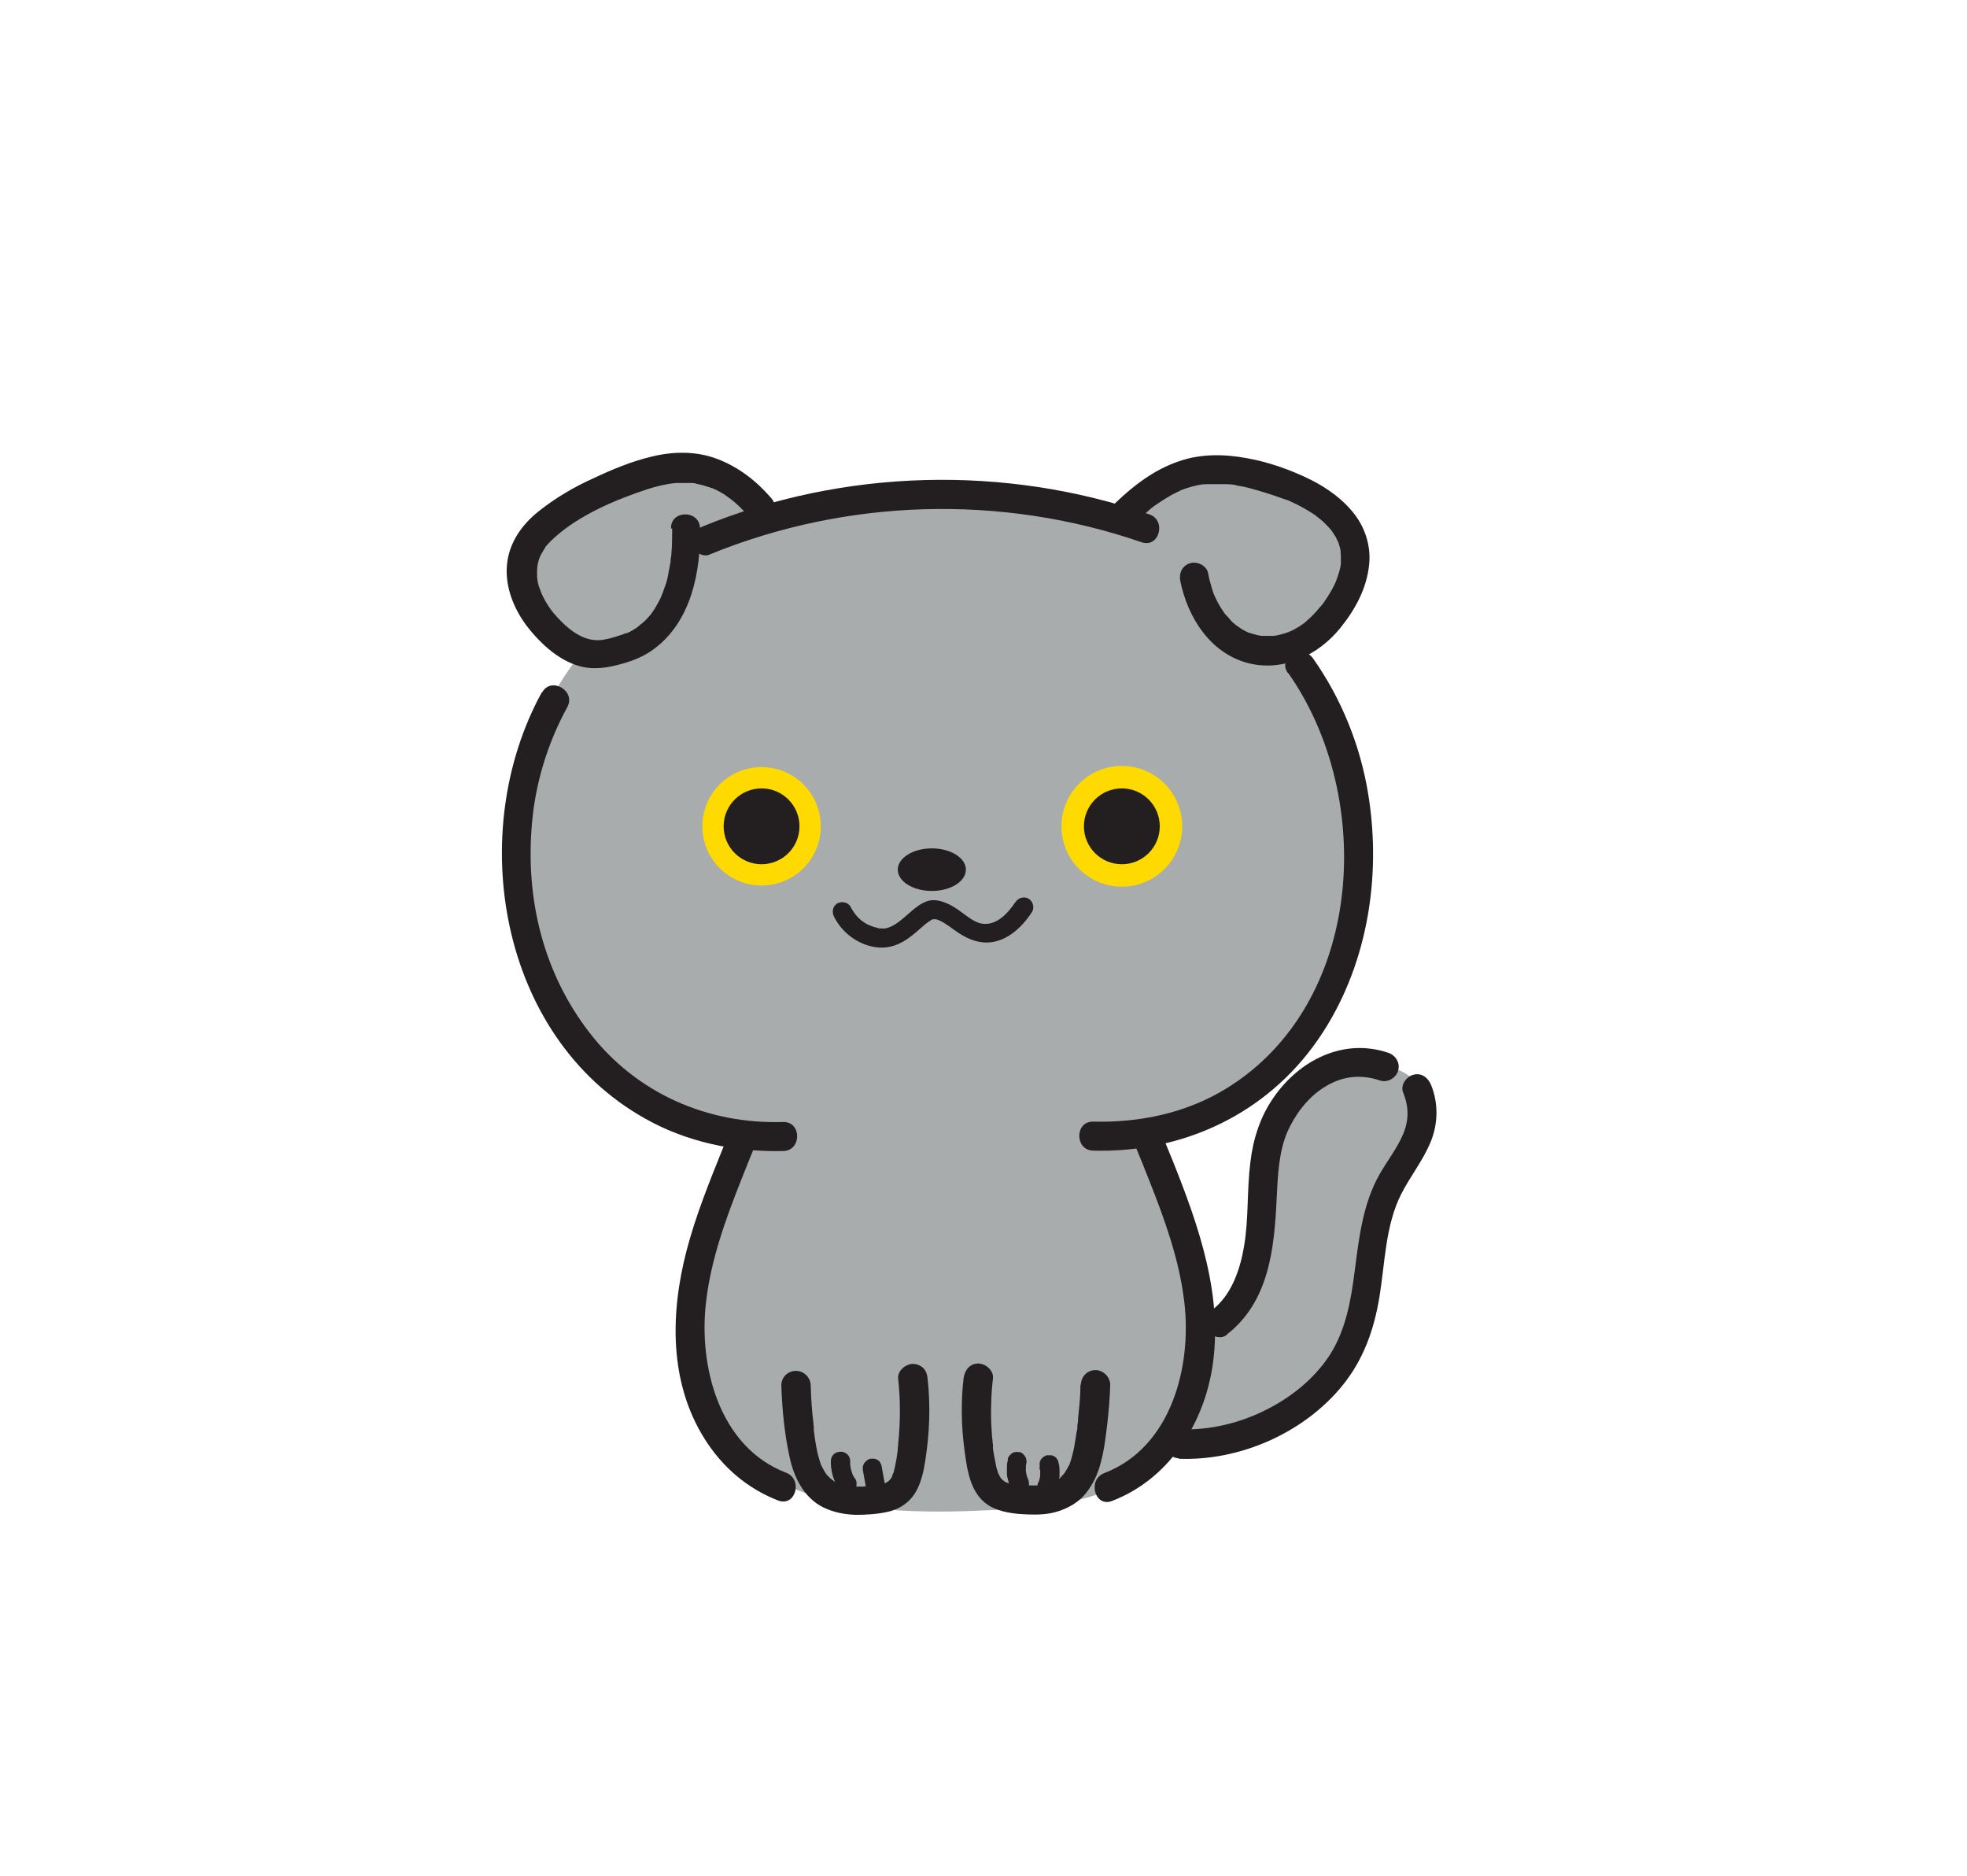
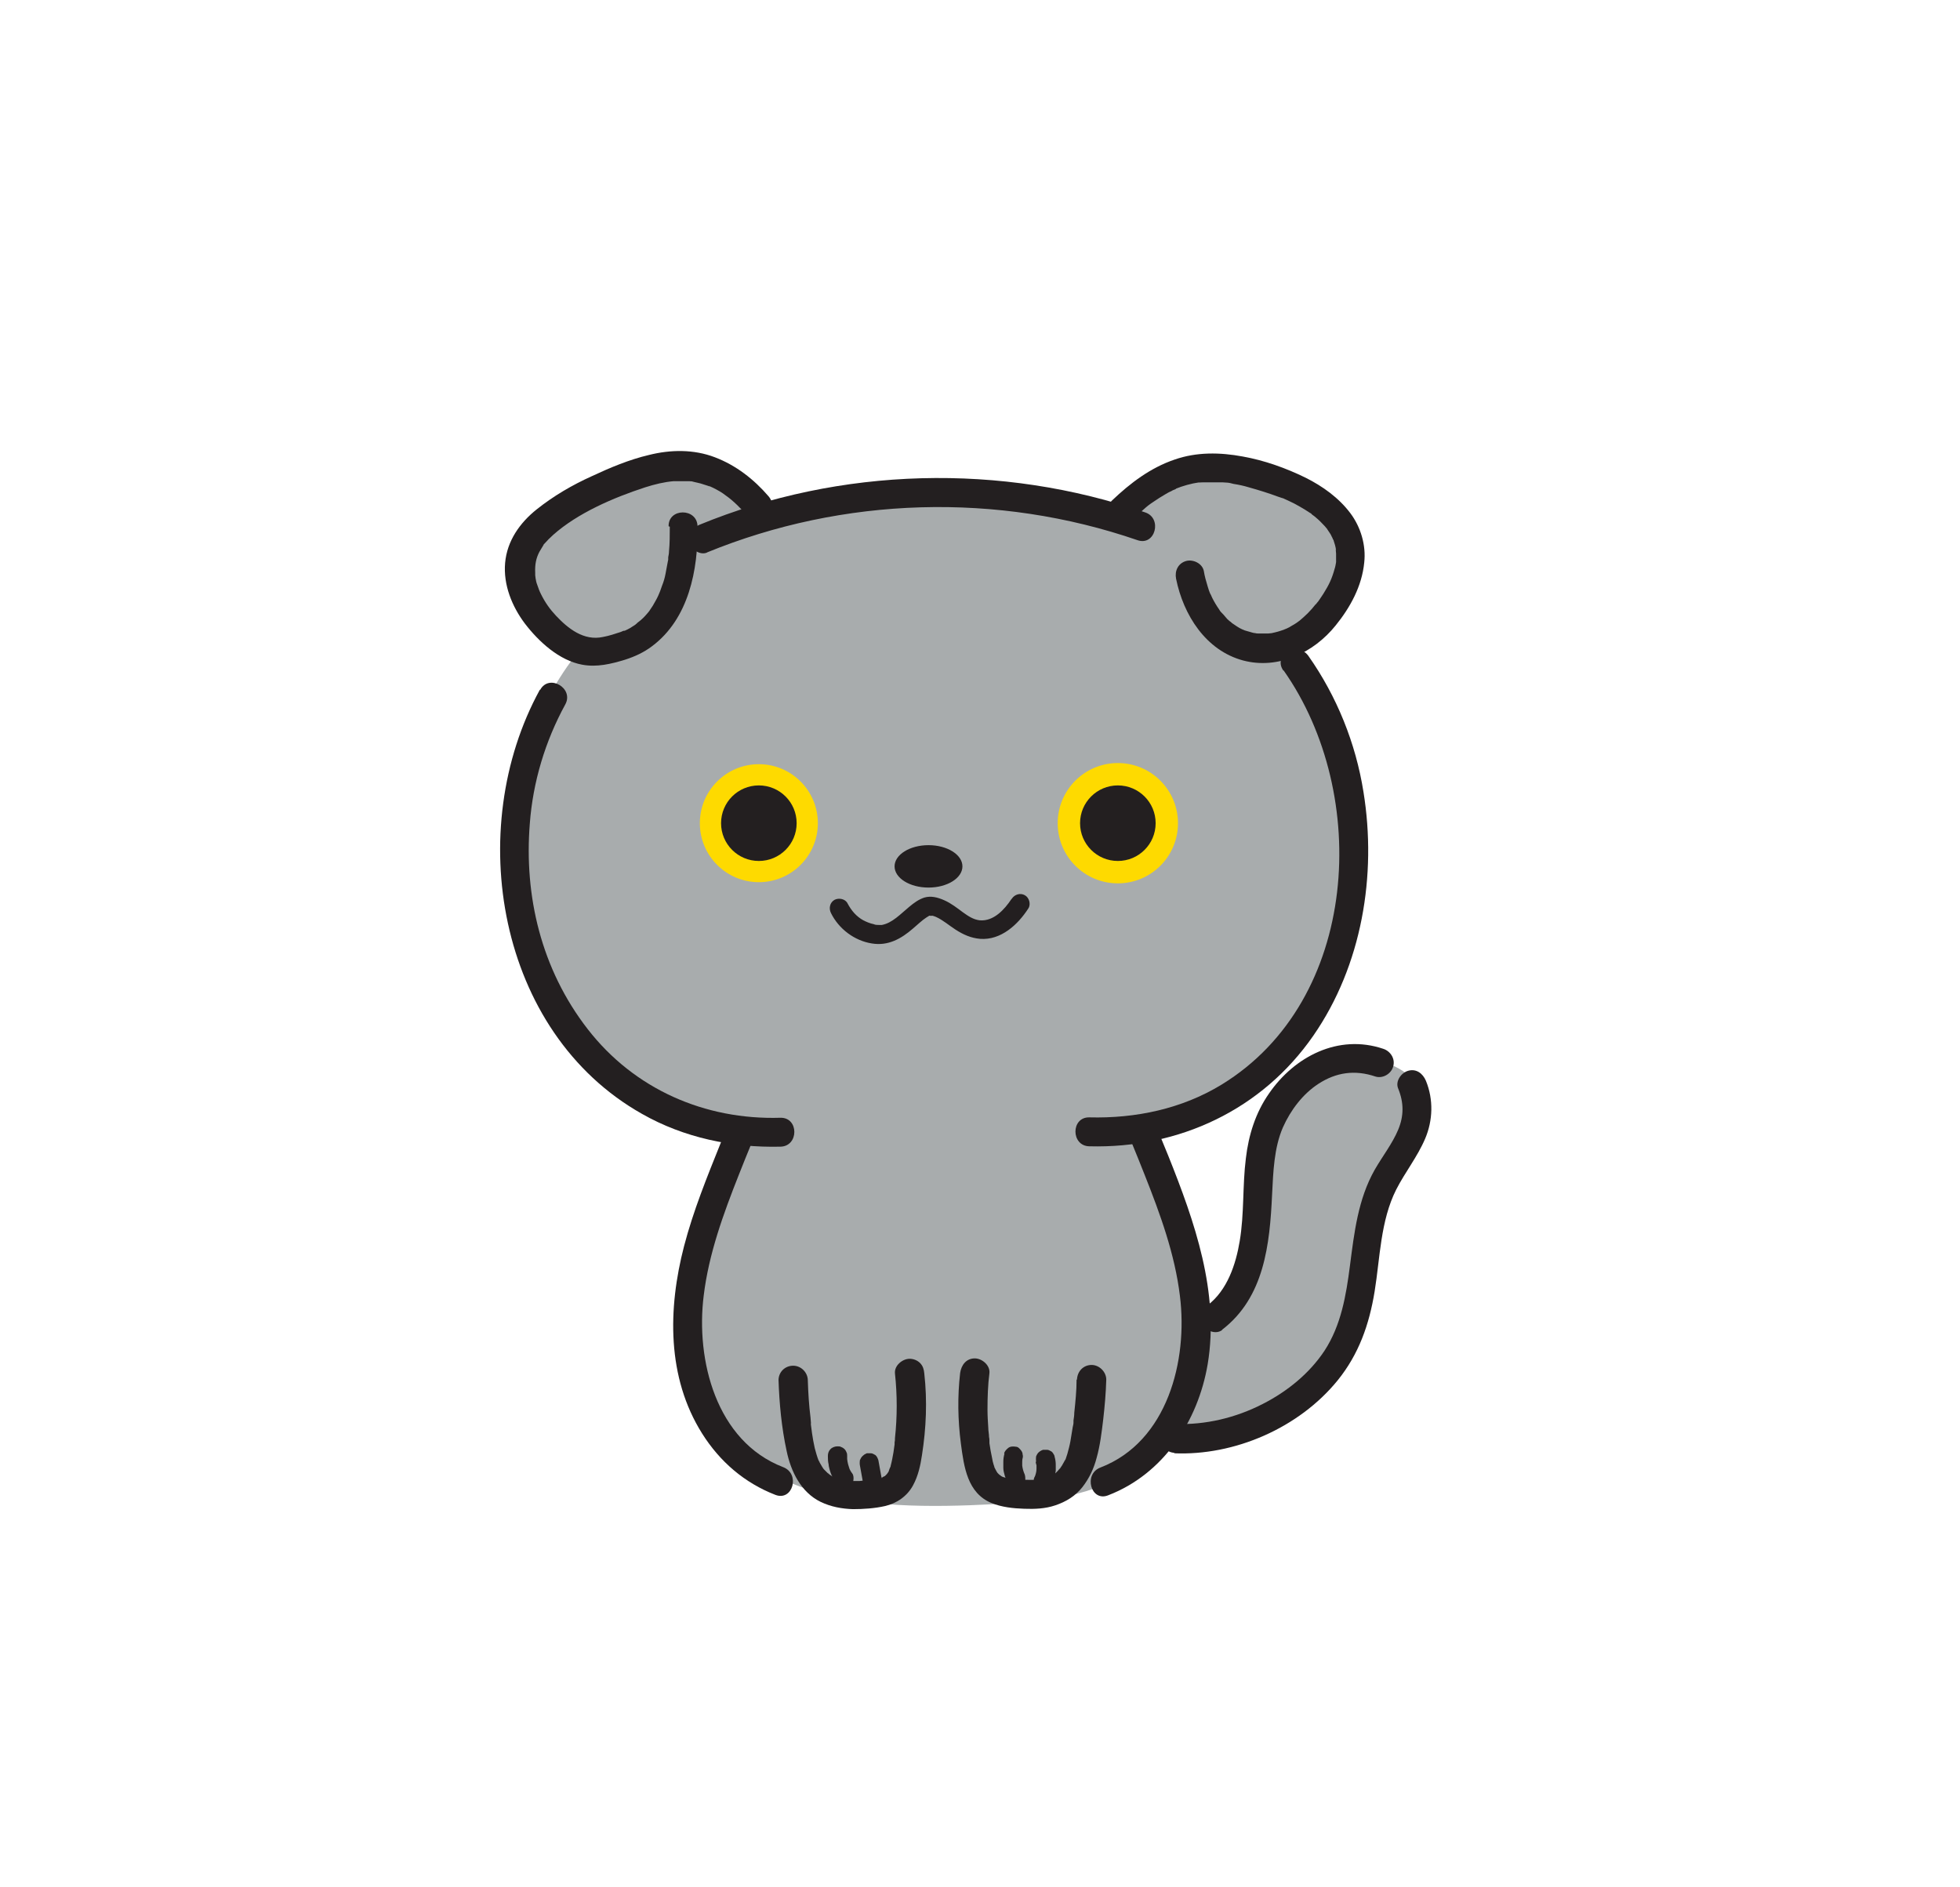
- <svg xmlns="http://www.w3.org/2000/svg" id="cat" version="1.1" viewBox="0 0 50.83 48.47">
-   <defs>
-     <style>
-       .st0 {
-         fill: #231f20;
-       }
- 
-       .st1 {
-         fill: #a8acad;
-       }
- 
-       .st2 {
-         fill: #feda00;
-       }
-     </style>
-   </defs>
-   <g>
-     <path class="st1" d="M34.2,35.94s.07-.07.1-.1c1.27-1.27.87-2.78,1.3-4.38.25-.92.92-1.68,1.19-2.59.42-1.43-2.02-1.74-2.84-1.18-.65.45-1.14,1.12-1.35,1.88-.23.8-.16,1.64-.23,2.47s-.32,1.71-1,2.19c-.86.61-2.73.66-2.78,2.08-.02.56.57.95,1.12,1.08,1.58.37,3.32-.34,4.48-1.44Z" />
-     <path class="st1" d="M25.55,24.46c2.2.68,3.34,2.59,4.12,4.6.45,1.16.76,2.36,1.1,3.57.51,1.92.25,4.26-1.34,5.43-1.03.76-2.37.88-3.65.95-3.26.17-7.18.06-7.8-3.93-.26-1.68.33-2.81.79-4.37.57-1.93,1.35-4.39,3.07-5.56,1.07-.73,2.46-1.07,3.71-.69Z" />
-     <g>
-       <path class="st0" d="M19.89,26.88c-.42.9-.82,1.82-1.19,2.74s-.72,1.78-.96,2.7c-.42,1.62-.45,3.4.47,4.86.46.73,1.1,1.28,1.9,1.59.45.17.65-.55.2-.72-1.74-.67-2.27-2.78-2.06-4.45.13-1.08.51-2.12.91-3.13.43-1.09.89-2.16,1.38-3.22.2-.44-.44-.82-.65-.38h0Z" />
-       <path class="st0" d="M20.19,35.78c.02.62.08,1.25.21,1.85.11.53.37,1.07.88,1.32.27.13.55.18.84.19.27,0,.57-.02.83-.08.31-.07.58-.26.73-.54.13-.24.19-.51.23-.78.11-.7.14-1.41.06-2.12-.01-.1-.03-.19-.11-.27-.07-.07-.17-.11-.27-.11-.18,0-.4.17-.38.38.06.56.06,1.12,0,1.68,0,.04,0,.07-.01.11,0,.02,0,.03,0,.05,0,.06,0-.07,0,0-.01.07-.02.14-.03.21-.02.11-.04.23-.07.34,0,.03-.02.05-.03.08,0,.01,0,.02-.01.03-.01.04.02-.04.02-.04-.02.02-.02.05-.03.07-.01.03-.03.05-.05.08,0,0-.01.02-.02.03,0,0,.05-.06.02-.03-.02.02-.04.04-.06.06,0,0-.04.03,0,0,.05-.03,0,0-.01,0-.02.01-.07.03-.08.04.02-.03.06-.02.02,0-.01,0-.02,0-.04.01-.03,0-.06.02-.09.02-.03,0-.05.01-.08.02-.02,0-.03,0-.05,0-.05,0,0,0,.02,0-.05.02-.12.01-.17.02-.06,0-.11,0-.17.01-.11,0-.23,0-.34,0-.01,0-.02,0-.04,0-.04,0,.04,0,.04,0-.03,0-.06,0-.08-.01-.06-.01-.12-.03-.17-.05-.02,0-.04-.02-.07-.02,0,0,.08.04.02,0-.01,0-.02-.01-.03-.02-.05-.03-.1-.06-.14-.09-.04-.03.05.05.02.01,0,0-.02-.02-.03-.02-.02-.02-.04-.04-.06-.06-.02-.02-.03-.03-.05-.05,0-.01-.04-.05,0,0s0,0,0,0c-.03-.04-.05-.08-.08-.13-.01-.02-.03-.05-.04-.07,0-.01,0-.02-.01-.03.05.08.02.04,0,.01-.04-.1-.07-.21-.1-.32-.03-.13-.05-.25-.07-.38-.01-.08-.02-.15-.03-.23,0-.01-.01-.08,0-.03s0-.02,0-.03c0-.04-.01-.08-.01-.12-.04-.32-.06-.64-.07-.97,0-.2-.17-.38-.38-.38s-.38.16-.38.38h0Z" />
-       <path class="st0" d="M28.31,27.26c.49,1.06.95,2.13,1.38,3.22.4,1.01.78,2.05.91,3.13.21,1.67-.32,3.78-2.06,4.45-.45.17-.25.9.2.72,1.43-.55,2.33-1.92,2.58-3.4.31-1.86-.34-3.7-1.02-5.4-.42-1.04-.86-2.07-1.34-3.09-.2-.44-.85-.06-.65.38h0Z" />
-       <path class="st0" d="M27.92,35.78c0,.29-.03.57-.06.86,0,.07-.01.13-.02.2,0,.02,0,.03,0,.05,0,.07,0,0,0,0,0,.04-.01.08-.02.12-.02.12-.04.24-.06.37-.02.11-.05.22-.08.33-.02.05-.03.1-.05.15,0,0-.02.04-.02.04,0,0,.03-.07.01-.04-.01.03-.03.06-.04.08-.02.04-.05.09-.08.13,0,.01-.02.03-.03.04,0,0,.05-.06.02-.03-.02.02-.04.05-.06.07-.02.02-.03.03-.05.05-.01.01-.02.02-.04.03-.03.03.03-.02.03-.02-.05.02-.09.06-.14.09-.01,0-.1.05-.04.02.05-.02-.03,0-.04.01-.05.02-.11.03-.16.04-.03,0-.06,0-.08.01-.04,0,.04,0,.04,0,0,0-.05,0-.05,0-.06,0-.11,0-.17,0-.12,0-.23,0-.35-.01-.05,0-.11-.01-.16-.02-.04,0,.04,0,.04,0-.02,0-.04,0-.05,0-.03,0-.07-.01-.1-.02-.03,0-.05-.01-.08-.02-.02,0-.03-.01-.05-.02,0,0-.05-.02,0,0s0,0,0,0c-.01,0-.03-.02-.04-.03-.01,0-.02-.01-.03-.02-.04-.02.05.05.02.02-.02-.02-.04-.04-.06-.06,0,0-.03-.04,0,0,.03.05,0,0,0,0-.03-.04-.05-.09-.08-.14-.02-.04.02.04.02.04,0-.01-.01-.03-.02-.04,0-.02-.01-.04-.02-.07-.02-.06-.03-.11-.04-.17-.03-.13-.05-.26-.07-.39,0-.04,0,.02,0,.02,0-.02,0-.04,0-.06,0-.04,0-.08-.01-.12,0-.08-.02-.16-.02-.24-.01-.16-.02-.31-.02-.47,0-.32.01-.64.05-.95.02-.2-.19-.38-.38-.38-.22,0-.35.17-.38.38-.07.61-.06,1.22.02,1.83s.17,1.28.79,1.54c.27.11.57.14.85.15.27.01.55,0,.81-.09.27-.09.52-.24.7-.47s.3-.49.37-.76c.09-.32.13-.66.17-.99.04-.35.07-.69.08-1.04,0-.2-.18-.38-.38-.38-.21,0-.37.16-.38.38h0Z" />
-       <path class="st0" d="M31.69,34.49c1.1-.84,1.24-2.22,1.3-3.51.03-.59.05-1.21.28-1.74.2-.45.52-.87.92-1.13.46-.3.95-.37,1.48-.19.19.06.41-.07.46-.26.06-.2-.07-.4-.26-.46-1.16-.39-2.3.2-2.96,1.16-.35.5-.53,1.08-.6,1.68-.09.71-.04,1.44-.16,2.15-.1.6-.32,1.27-.83,1.66-.16.12-.25.32-.13.51.09.16.35.26.51.13h0Z" />
-       <path class="st0" d="M30.44,37.69c1.58.07,3.25-.66,4.25-1.89.55-.68.82-1.45.96-2.31s.15-1.83.56-2.64c.23-.45.55-.85.75-1.32s.22-1.01.02-1.5c-.08-.19-.25-.32-.46-.26-.18.05-.34.27-.26.46.15.37.15.71,0,1.07s-.41.69-.61,1.04c-.43.76-.53,1.63-.64,2.48-.1.78-.23,1.55-.66,2.21-.39.59-.97,1.06-1.6,1.38-.7.36-1.49.55-2.28.52-.48-.02-.48.73,0,.75h0Z" />
-       <path class="st0" d="M21.47,37.76c0,.07,0,.14.02.22,0,.05.02.1.03.15.02.07.05.14.08.2.02.05.05.09.08.14.02.03.04.05.06.07.02.02.05.04.09.04.03.01.07.01.1,0,.03,0,.06-.01.09-.03.05-.03.1-.09.11-.15s.01-.14-.03-.19-.07-.11-.09-.17l.03.06c-.04-.08-.06-.17-.07-.26v.07s0-.1,0-.15c0-.03,0-.07-.02-.1-.01-.03-.03-.06-.05-.08-.02-.02-.05-.04-.08-.05-.03-.02-.06-.02-.1-.02-.06,0-.13.02-.18.07s-.07.11-.07.18h0Z" />
-       <path class="st0" d="M22.3,38l.09.5s.02.06.04.09c.02.03.04.05.07.06.03.02.06.03.09.03.03,0,.07,0,.1,0l.06-.03s.07-.05.09-.09l.03-.06s.01-.09,0-.13l-.09-.5s-.02-.06-.04-.09c-.02-.03-.04-.05-.07-.06-.03-.02-.06-.03-.09-.03-.03,0-.07,0-.1,0l-.06.03s-.07.05-.09.09l-.03.06s-.01.09,0,.13h0Z" />
-       <path class="st0" d="M26.05,37.7c-.02.07-.03.14-.03.21,0,.05,0,.1,0,.16,0,.07.02.14.04.21s.05.14.08.2c.02.03.04.05.06.07.02.02.05.04.09.04.03.01.07.01.1,0,.03,0,.06-.01.09-.03.05-.03.1-.09.11-.15v-.07s0-.09-.03-.13c0-.01-.01-.02-.02-.04l.03.06c-.03-.07-.05-.14-.06-.22v.07c0-.08,0-.15,0-.23v.07s0-.07.01-.1c.01-.03.01-.07,0-.1,0-.03-.01-.06-.03-.09-.02-.03-.04-.05-.06-.07-.02-.02-.05-.04-.09-.04-.06-.01-.14-.01-.19.03s-.1.09-.11.15h0Z" />
-       <path class="st0" d="M26.86,37.92s.01.06.02.08v-.07c0,.08,0,.16,0,.23v-.07c0,.08-.02.15-.05.22l.03-.06s-.01.03-.02.04c-.02.03-.03.06-.03.09,0,.03,0,.07,0,.1,0,.03.02.06.04.09.02.03.04.05.07.06.06.03.13.05.19.03.06-.02.12-.06.15-.11.03-.06.06-.13.08-.2s.03-.14.04-.21c0-.05,0-.1,0-.15,0-.07-.01-.14-.03-.21,0-.03-.02-.06-.04-.09-.02-.03-.04-.05-.07-.06-.03-.02-.06-.03-.09-.03-.03,0-.07,0-.1,0-.06.02-.12.06-.15.11l-.03.06s-.01.09,0,.13h0Z" />
-     </g>
-   </g>
-   <g>
-     <path class="st1" d="M13.81,13.84c-.09.1-.17.21-.22.34-.1.25-.07.54,0,.81.19.8.68,1.52,1.34,2-2.39,3.08-2.26,8.08.71,10.78,2.25,2.04,5.59,2.21,8.63,2.09,1.69-.07,3.39-.18,5.02-.65s3.19-1.29,4.28-2.58c.44-.52.8-1.1,1.06-1.72.4-.96.71-2.19.66-3.24-.04-.75-.21-1.61-.49-2.29-.09-.21-1.18-2.46-1.19-2.46.51-.23.78-.77,1.02-1.27.3-.63.6-1.37.3-2-.2-.42-.62-.67-1.03-.89-.79-.4-1.64-.73-2.52-.72-.69,0-1.28.25-1.82.67-.59.46-.69.53-1.52.39-1.39-.23-2.81-.32-4.22-.26-.98.04-2.78-.1-3.67.29-.6.26-.9-.63-1.43-.9-.58-.29-1.29-.34-1.92-.2-1.01.23-1.87.86-2.67,1.51-.11.09-.22.18-.32.28Z" />
-     <g>
-       <g>
-         <circle class="st2" cx="19.68" cy="21.35" r="1.53" />
-         <circle class="st2" cx="28.99" cy="21.35" r="1.56" />
-         <circle class="st0" cx="19.68" cy="21.35" r=".98" />
-         <circle class="st0" cx="28.99" cy="21.35" r=".98" />
-         <ellipse class="st0" cx="24.08" cy="22.47" rx=".88" ry=".55" />
-       </g>
-       <path class="st0" d="M18.33,14.33c3.54-1.45,7.54-1.57,11.17-.32.46.16.65-.57.2-.72-3.73-1.29-7.91-1.18-11.56.32-.19.08-.32.25-.26.46.05.18.27.34.46.26h0Z" />
-       <path class="st0" d="M17.37,13.66c0,.21,0,.43-.02.64,0,.05-.01.1-.02.15-.01.12,0-.04,0,.03,0,.03,0,.05-.01.08-.02.11-.04.21-.06.32s-.05.21-.09.31c-.04.12-.06.17-.1.26-.04.09-.09.17-.14.26-.03.04-.05.08-.08.12,0,.01-.06.07-.02.03-.02.02-.04.05-.06.07-.06.07-.13.14-.21.2,0,0-.07.05-.03.03.04-.03-.06.04-.05.04-.05.03-.09.06-.14.09-.04.02-.09.05-.14.07-.06.03.04-.02-.02,0-.02,0-.05.02-.08.03-.15.05-.3.1-.46.13-.5.11-.91-.22-1.22-.55-.16-.17-.28-.34-.39-.56-.05-.1-.06-.14-.1-.25-.02-.05-.03-.1-.04-.16,0-.03-.01-.05-.01-.08,0,.06,0-.06,0-.06-.01-.21.02-.38.11-.55.03-.05.06-.1.09-.15,0,0,.05-.07,0-.01.01-.02.03-.04.04-.05.07-.08.15-.16.23-.23.63-.56,1.55-.96,2.38-1.23.25-.08.5-.14.74-.16.14,0,.28,0,.41,0,0,0,.07.01.02,0,.03,0,.07.01.1.02.06.01.12.03.17.04.06.02.13.04.19.06.07.03.04.01.02,0,.04.02.07.03.11.05.12.06.23.12.33.2.19.13.41.35.58.55.13.15.39.14.53,0,.15-.15.13-.38,0-.53-.38-.44-.84-.8-1.39-1.01s-1.15-.2-1.71-.06c-.51.12-1.01.33-1.48.55-.51.23-.99.51-1.43.86s-.77.82-.82,1.39.18,1.13.51,1.57c.36.47.89.96,1.49,1.07.38.07.75-.02,1.11-.13.25-.08.49-.19.7-.35.95-.71,1.2-1.98,1.18-3.11-.01-.48-.76-.48-.75,0h0Z" />
-       <path class="st0" d="M26.23,23.32c-.18.27-.46.58-.82.55-.17-.02-.3-.11-.44-.21-.15-.11-.3-.23-.48-.31s-.35-.12-.52-.07c-.15.05-.27.14-.39.24-.23.19-.44.42-.71.47,0,0-.04,0-.08,0-.04,0-.09,0-.13-.02-.1-.02-.19-.06-.27-.1-.18-.1-.31-.25-.41-.44-.06-.12-.23-.15-.34-.09-.12.07-.15.22-.09.34.2.41.61.72,1.06.79.42.07.76-.12,1.07-.39.12-.1.23-.21.34-.28.03-.02.05-.03.08-.05.04-.02-.05.03,0,0,.01,0,.03,0,.04,0-.06.02.01,0,.03,0,.02,0,.08.02.1.03.18.08.34.22.51.33.2.13.4.22.64.24.54.04.98-.37,1.25-.79.07-.11.02-.28-.09-.34-.12-.07-.27-.02-.34.09h0Z" />
-       <path class="st0" d="M14,17.89c-1.98,3.61-1.11,8.88,2.65,11,1.09.62,2.34.88,3.59.85.48-.01.48-.76,0-.75-1.96.06-3.79-.74-5-2.3s-1.65-3.46-1.5-5.33c.08-1.08.4-2.14.92-3.09.23-.42-.42-.8-.65-.38h0Z" />
-       <path class="st0" d="M29.35,13.5c.1-.1.2-.19.3-.28.11-.1.15-.13.27-.21.1-.07.2-.13.3-.19.04-.02.08-.05.13-.07.03-.01.05-.03.08-.04.01,0,.12-.05.05-.03.2-.08.41-.14.62-.17-.08.01.06,0,.09,0,.05,0,.1,0,.16,0,.12,0,.24,0,.36,0,.14.01.13,0,.28.04.13.02.27.05.4.09.25.07.51.15.75.24.03.01.06.02.09.03,0,0,.07.03.01,0,.06.02.11.05.16.07.11.05.21.1.31.16.09.05.17.1.26.16.02.01.04.02.05.04,0,0,.08.06.04.03s.04.03.04.03c.02.02.05.04.07.06.07.06.13.13.19.19.02.02.03.04.05.06.04.05-.05-.07,0,0,.03.04.05.08.08.12s.04.08.07.13c0,.02.03.07,0-.01,0,.02.01.04.02.05.03.09.06.18.07.28-.02-.1,0,.05,0,.08,0,.05,0,.09,0,.14,0,.03,0,.05,0,.08,0-.01.01-.08,0,0-.01.06-.02.12-.04.18-.07.25-.14.4-.29.64-.03.05-.07.1-.1.15-.02.03-.04.06-.07.09,0,.01-.06.07-.02.02-.07.09-.14.17-.22.25-.07.07-.14.13-.21.19.07-.05-.06.04-.07.05-.04.03-.08.05-.13.08s-.08.05-.13.07c-.03.01-.12.05-.04.02-.09.03-.17.06-.26.08-.04.01-.09.02-.13.03.1-.02-.02,0-.05,0-.09,0-.18,0-.26,0-.03,0-.09-.01,0,0-.03,0-.05,0-.08-.01-.04,0-.09-.02-.13-.03-.05-.01-.09-.03-.14-.04-.02,0-.08-.04,0,0-.02-.01-.05-.02-.07-.03-.09-.04-.17-.1-.26-.16-.02-.01-.05-.05,0,0-.02-.02-.04-.04-.06-.05-.04-.03-.08-.07-.11-.11s-.07-.08-.11-.12c-.05-.05,0,0,0,0-.02-.02-.04-.05-.05-.07-.07-.1-.13-.2-.18-.3-.01-.02-.07-.16-.05-.1-.03-.07-.05-.13-.07-.2-.04-.13-.08-.27-.1-.4-.04-.2-.28-.31-.46-.26-.21.06-.3.26-.26.46.19.94.77,1.86,1.74,2.12.91.24,1.83-.2,2.4-.91.38-.47.68-1.02.74-1.63.05-.45-.09-.92-.36-1.28-.3-.4-.72-.7-1.16-.92-.51-.25-1.07-.45-1.63-.55-.59-.11-1.2-.12-1.77.08-.62.21-1.15.61-1.62,1.06-.15.14-.14.39,0,.53s.38.14.53,0h0Z" />
-       <path class="st0" d="M33.29,17.39c2.26,3.21,1.97,8.55-1.61,10.74-1.03.63-2.23.88-3.43.85-.48-.01-.48.74,0,.75,2.33.06,4.48-.95,5.81-2.87,1.26-1.82,1.65-4.16,1.3-6.32-.2-1.26-.69-2.48-1.43-3.53-.28-.39-.93-.02-.65.38h0Z" />
-     </g>
-   </g>
+ <svg xmlns="http://www.w3.org/2000/svg" width="80" height="77" viewBox="0 0 80 77" fill="none">
+   <path d="M53.826 56.566C53.826 56.566 53.937 56.456 53.984 56.408C55.983 54.409 55.353 52.033 56.03 49.515C56.423 48.067 57.478 46.871 57.903 45.438C58.564 43.188 54.723 42.7 53.433 43.581C52.41 44.289 51.639 45.344 51.308 46.54C50.946 47.799 51.056 49.121 50.946 50.428C50.836 51.734 50.443 53.119 49.372 53.874C48.019 54.834 45.076 54.913 44.997 57.148C44.965 58.029 45.894 58.643 46.76 58.848C49.246 59.43 51.985 58.313 53.811 56.581L53.826 56.566Z" fill="#A8ACAD" />
+   <path d="M40.212 38.497C43.674 39.568 45.468 42.574 46.696 45.737C47.404 47.563 47.892 49.451 48.427 51.356C49.23 54.378 48.821 58.06 46.318 59.902C44.697 61.098 42.588 61.287 40.574 61.397C35.443 61.665 29.273 61.492 28.298 55.212C27.888 52.568 28.817 50.789 29.541 48.334C30.438 45.296 31.666 41.425 34.373 39.583C36.057 38.434 38.244 37.899 40.212 38.497Z" fill="#A8ACAD" />
+   <path d="M31.304 42.306C30.643 43.722 30.014 45.17 29.431 46.618C28.849 48.066 28.298 49.42 27.92 50.868C27.259 53.417 27.212 56.219 28.66 58.517C29.384 59.666 30.391 60.531 31.651 61.019C32.359 61.287 32.673 60.154 31.965 59.886C29.227 58.831 28.392 55.511 28.723 52.882C28.928 51.182 29.526 49.546 30.155 47.956C30.832 46.24 31.556 44.556 32.327 42.888C32.642 42.196 31.635 41.598 31.304 42.29V42.306Z" fill="#231F20" />
+   <path d="M31.776 56.313C31.808 57.289 31.902 58.28 32.107 59.224C32.28 60.059 32.689 60.908 33.492 61.302C33.917 61.507 34.358 61.585 34.814 61.601C35.239 61.601 35.711 61.569 36.12 61.475C36.608 61.365 37.033 61.066 37.269 60.625C37.474 60.248 37.568 59.822 37.631 59.398C37.804 58.296 37.852 57.178 37.726 56.061C37.71 55.904 37.678 55.762 37.553 55.636C37.442 55.526 37.285 55.463 37.127 55.463C36.844 55.463 36.498 55.73 36.529 56.061C36.624 56.942 36.624 57.824 36.529 58.705C36.529 58.768 36.529 58.815 36.514 58.878C36.514 58.91 36.514 58.925 36.514 58.957C36.514 58.847 36.514 59.051 36.514 58.957C36.498 59.067 36.482 59.177 36.467 59.287C36.435 59.461 36.404 59.649 36.356 59.822C36.356 59.87 36.325 59.901 36.309 59.948C36.309 59.964 36.309 59.98 36.293 59.996C36.278 60.059 36.325 59.933 36.325 59.933C36.293 59.964 36.293 60.011 36.278 60.043C36.262 60.09 36.23 60.122 36.199 60.169C36.199 60.169 36.183 60.2 36.167 60.216C36.167 60.216 36.246 60.122 36.199 60.169C36.167 60.2 36.136 60.232 36.105 60.263C36.183 60.216 36.105 60.263 36.089 60.263C36.057 60.279 35.979 60.31 35.963 60.326C35.994 60.279 36.057 60.295 35.994 60.326C35.979 60.326 35.963 60.326 35.931 60.342C35.884 60.342 35.837 60.373 35.79 60.373C35.742 60.373 35.711 60.389 35.664 60.405C35.632 60.405 35.617 60.405 35.585 60.405C35.506 60.405 35.585 60.405 35.617 60.405C35.538 60.436 35.428 60.421 35.349 60.436C35.255 60.436 35.176 60.436 35.081 60.452C34.908 60.452 34.719 60.452 34.546 60.452C34.531 60.452 34.515 60.452 34.483 60.452C34.42 60.452 34.546 60.452 34.546 60.452C34.499 60.452 34.452 60.452 34.42 60.436C34.326 60.421 34.232 60.389 34.153 60.358C34.121 60.358 34.09 60.326 34.043 60.326C34.043 60.326 34.169 60.389 34.074 60.326C34.059 60.326 34.043 60.31 34.027 60.295C33.948 60.248 33.87 60.2 33.807 60.153C33.744 60.106 33.885 60.232 33.838 60.169C33.838 60.169 33.807 60.137 33.791 60.137C33.759 60.106 33.728 60.074 33.697 60.043C33.665 60.011 33.649 59.996 33.618 59.964C33.555 59.886 33.618 59.948 33.618 59.964C33.571 59.901 33.539 59.838 33.492 59.76C33.476 59.728 33.445 59.681 33.429 59.649C33.429 59.634 33.429 59.618 33.413 59.602C33.492 59.728 33.445 59.665 33.413 59.618C33.35 59.461 33.303 59.287 33.256 59.114C33.209 58.91 33.177 58.721 33.146 58.516C33.13 58.39 33.114 58.28 33.098 58.154C33.098 58.139 33.083 58.028 33.098 58.107C33.114 58.186 33.098 58.075 33.098 58.06C33.098 57.997 33.083 57.934 33.083 57.871C33.02 57.367 32.988 56.864 32.972 56.344C32.972 56.029 32.705 55.746 32.374 55.746C32.044 55.746 31.776 55.998 31.776 56.344V56.313Z" fill="#231F20" />
+   <path d="M44.556 42.904C45.327 44.572 46.051 46.256 46.727 47.971C47.357 49.561 47.955 51.198 48.16 52.898C48.49 55.526 47.656 58.847 44.917 59.901C44.209 60.169 44.524 61.318 45.232 61.035C47.483 60.169 48.899 58.013 49.293 55.684C49.781 52.756 48.758 49.86 47.688 47.185C47.026 45.548 46.334 43.927 45.578 42.321C45.264 41.629 44.241 42.227 44.556 42.919V42.904Z" fill="#231F20" />
+   <path d="M43.942 56.313C43.942 56.769 43.895 57.21 43.848 57.666C43.848 57.777 43.832 57.871 43.816 57.981C43.816 58.013 43.816 58.028 43.816 58.06C43.816 58.123 43.8 58.186 43.785 58.249C43.753 58.438 43.722 58.627 43.69 58.831C43.659 59.004 43.611 59.177 43.564 59.35C43.533 59.429 43.517 59.508 43.486 59.587L43.454 59.65C43.454 59.65 43.501 59.539 43.47 59.587C43.454 59.634 43.423 59.681 43.407 59.712C43.375 59.775 43.328 59.854 43.281 59.917C43.281 59.933 43.249 59.964 43.234 59.98C43.234 59.98 43.312 59.886 43.265 59.933C43.234 59.964 43.202 60.011 43.171 60.043C43.139 60.075 43.124 60.09 43.092 60.122C43.076 60.137 43.061 60.153 43.029 60.169C42.982 60.216 43.076 60.137 43.076 60.137C42.998 60.169 42.935 60.232 42.856 60.279C42.84 60.279 42.699 60.358 42.793 60.31C42.872 60.279 42.746 60.31 42.73 60.326C42.651 60.358 42.557 60.373 42.478 60.389C42.431 60.389 42.384 60.389 42.352 60.405C42.289 60.405 42.415 60.405 42.415 60.405H42.337C42.242 60.405 42.163 60.405 42.069 60.405C41.88 60.405 41.707 60.405 41.518 60.389C41.44 60.389 41.345 60.373 41.266 60.358C41.203 60.358 41.329 60.358 41.329 60.358C41.298 60.358 41.266 60.358 41.251 60.358C41.203 60.358 41.141 60.342 41.093 60.326C41.046 60.326 41.015 60.31 40.967 60.295C40.936 60.295 40.92 60.279 40.889 60.263C40.873 60.263 40.842 60.232 40.826 60.216C40.81 60.216 40.794 60.2 40.779 60.185C40.716 60.153 40.857 60.263 40.81 60.216C40.779 60.185 40.747 60.153 40.716 60.122C40.668 60.059 40.637 59.98 40.59 59.901C40.558 59.838 40.621 59.964 40.621 59.964C40.621 59.949 40.605 59.917 40.59 59.901C40.59 59.87 40.574 59.838 40.558 59.791C40.527 59.697 40.511 59.618 40.495 59.524C40.448 59.319 40.416 59.114 40.385 58.91C40.385 58.847 40.385 58.941 40.385 58.941C40.385 58.91 40.385 58.878 40.385 58.847C40.385 58.784 40.385 58.721 40.369 58.658C40.369 58.532 40.338 58.406 40.338 58.28C40.322 58.028 40.306 57.792 40.306 57.541C40.306 57.037 40.322 56.533 40.385 56.045C40.416 55.731 40.086 55.447 39.787 55.447C39.441 55.447 39.236 55.715 39.189 56.045C39.079 57.005 39.094 57.965 39.22 58.925C39.346 59.886 39.488 60.94 40.464 61.349C40.889 61.522 41.361 61.57 41.801 61.585C42.227 61.601 42.667 61.585 43.076 61.444C43.501 61.302 43.895 61.066 44.178 60.704C44.461 60.342 44.65 59.933 44.76 59.508C44.902 59.004 44.965 58.469 45.028 57.95C45.091 57.399 45.138 56.864 45.154 56.313C45.154 55.998 44.871 55.715 44.556 55.715C44.225 55.715 43.974 55.967 43.958 56.313H43.942Z" fill="#231F20" />
+   <path d="M49.876 54.282C51.607 52.96 51.828 50.788 51.922 48.758C51.969 47.829 52.001 46.854 52.363 46.02C52.677 45.311 53.181 44.65 53.811 44.241C54.535 43.769 55.306 43.659 56.14 43.942C56.439 44.036 56.785 43.832 56.864 43.533C56.958 43.218 56.754 42.903 56.455 42.809C54.629 42.195 52.835 43.123 51.796 44.635C51.245 45.421 50.962 46.334 50.852 47.279C50.71 48.396 50.789 49.545 50.6 50.662C50.443 51.607 50.096 52.661 49.294 53.275C49.042 53.464 48.9 53.779 49.089 54.078C49.231 54.33 49.64 54.487 49.892 54.282H49.876Z" fill="#231F20" />
+   <path d="M47.908 59.32C50.395 59.43 53.023 58.281 54.597 56.345C55.463 55.275 55.888 54.063 56.108 52.709C56.328 51.356 56.344 49.829 56.989 48.554C57.351 47.846 57.855 47.217 58.17 46.477C58.484 45.737 58.516 44.887 58.201 44.116C58.075 43.817 57.808 43.612 57.477 43.707C57.194 43.785 56.942 44.132 57.068 44.431C57.304 45.013 57.304 45.548 57.068 46.115C56.832 46.681 56.423 47.201 56.108 47.752C55.431 48.948 55.274 50.317 55.101 51.655C54.943 52.883 54.739 54.094 54.062 55.133C53.448 56.062 52.535 56.801 51.544 57.305C50.442 57.872 49.199 58.171 47.955 58.123C47.2 58.092 47.2 59.272 47.955 59.304L47.908 59.32Z" fill="#231F20" />
+   <path d="M33.791 59.431C33.791 59.541 33.791 59.651 33.822 59.777C33.822 59.855 33.854 59.934 33.87 60.013C33.901 60.123 33.948 60.233 33.996 60.328C34.027 60.406 34.074 60.469 34.121 60.548C34.153 60.595 34.184 60.627 34.216 60.658C34.247 60.69 34.295 60.721 34.358 60.721C34.405 60.737 34.468 60.737 34.515 60.721C34.562 60.721 34.609 60.705 34.657 60.674C34.735 60.627 34.814 60.532 34.83 60.438C34.846 60.343 34.846 60.218 34.783 60.139C34.72 60.06 34.672 59.966 34.641 59.871L34.688 59.966C34.625 59.84 34.594 59.698 34.578 59.556V59.667C34.578 59.667 34.578 59.509 34.578 59.431C34.578 59.383 34.578 59.32 34.547 59.273C34.531 59.226 34.499 59.179 34.468 59.147C34.436 59.116 34.389 59.084 34.342 59.069C34.295 59.037 34.247 59.037 34.184 59.037C34.09 59.037 33.98 59.069 33.901 59.147C33.822 59.226 33.791 59.32 33.791 59.431Z" fill="#231F20" />
+   <path d="M35.097 59.808L35.239 60.595C35.239 60.595 35.27 60.69 35.301 60.737C35.333 60.784 35.364 60.816 35.412 60.831C35.459 60.863 35.506 60.879 35.553 60.879C35.6 60.879 35.663 60.879 35.711 60.879L35.805 60.831C35.805 60.831 35.915 60.752 35.947 60.69L35.994 60.595C35.994 60.595 36.01 60.453 35.994 60.391L35.852 59.604C35.852 59.604 35.821 59.509 35.789 59.462C35.758 59.415 35.726 59.383 35.679 59.367C35.632 59.336 35.585 59.32 35.538 59.32C35.49 59.32 35.427 59.32 35.38 59.32L35.286 59.367C35.286 59.367 35.175 59.446 35.144 59.509L35.097 59.604C35.097 59.604 35.081 59.745 35.097 59.808Z" fill="#231F20" />
+   <path d="M40.999 59.335C40.968 59.445 40.952 59.555 40.952 59.666C40.952 59.744 40.952 59.823 40.952 59.917C40.952 60.028 40.984 60.138 41.015 60.248C41.047 60.358 41.094 60.468 41.141 60.563C41.172 60.61 41.204 60.641 41.235 60.673C41.267 60.704 41.314 60.736 41.377 60.736C41.424 60.752 41.487 60.752 41.535 60.736C41.582 60.736 41.629 60.72 41.676 60.688C41.755 60.641 41.834 60.547 41.849 60.453V60.342C41.849 60.342 41.849 60.201 41.802 60.138C41.802 60.122 41.786 60.106 41.771 60.075L41.818 60.169C41.771 60.059 41.739 59.949 41.723 59.823V59.933C41.723 59.807 41.723 59.697 41.723 59.571V59.681C41.723 59.681 41.723 59.571 41.739 59.524C41.755 59.477 41.755 59.414 41.739 59.367C41.739 59.319 41.723 59.272 41.692 59.225C41.66 59.178 41.629 59.146 41.597 59.115C41.566 59.083 41.519 59.052 41.456 59.052C41.361 59.036 41.235 59.036 41.157 59.099C41.078 59.162 40.999 59.241 40.984 59.335H40.999Z" fill="#231F20" />
+   <path d="M42.274 59.681C42.274 59.681 42.29 59.776 42.306 59.807V59.697C42.306 59.823 42.306 59.949 42.306 60.059V59.949C42.306 60.075 42.274 60.185 42.227 60.295L42.274 60.201C42.274 60.201 42.258 60.248 42.242 60.264C42.211 60.311 42.195 60.358 42.195 60.405C42.195 60.453 42.195 60.516 42.195 60.563C42.195 60.61 42.227 60.657 42.258 60.704C42.29 60.752 42.321 60.783 42.368 60.799C42.463 60.846 42.573 60.877 42.667 60.846C42.762 60.815 42.856 60.752 42.904 60.673C42.951 60.578 42.998 60.468 43.029 60.358C43.061 60.248 43.077 60.138 43.092 60.028C43.092 59.949 43.092 59.87 43.092 59.792C43.092 59.681 43.077 59.571 43.045 59.461C43.045 59.414 43.014 59.367 42.982 59.319C42.951 59.272 42.919 59.241 42.872 59.225C42.825 59.194 42.778 59.178 42.73 59.178C42.683 59.178 42.62 59.178 42.573 59.178C42.479 59.209 42.384 59.272 42.337 59.351L42.29 59.445C42.29 59.445 42.274 59.587 42.29 59.65L42.274 59.681Z" fill="#231F20" />
+   <path d="M21.735 21.781C21.593 21.939 21.467 22.112 21.388 22.316C21.231 22.71 21.278 23.166 21.388 23.591C21.687 24.85 22.459 25.983 23.497 26.739C19.736 31.587 19.94 39.456 24.615 43.705C28.156 46.916 33.413 47.184 38.197 46.995C40.857 46.885 43.533 46.711 46.098 45.972C48.663 45.232 51.119 43.941 52.834 41.911C53.527 41.093 54.093 40.18 54.503 39.204C55.132 37.693 55.62 35.757 55.541 34.105C55.478 32.924 55.211 31.571 54.77 30.5C54.629 30.17 52.913 26.629 52.897 26.629C53.7 26.267 54.125 25.417 54.503 24.63C54.975 23.638 55.447 22.474 54.975 21.482C54.66 20.821 53.999 20.428 53.354 20.081C52.11 19.452 50.773 18.933 49.388 18.948C48.301 18.948 47.373 19.342 46.523 20.003C45.594 20.727 45.437 20.837 44.131 20.617C41.943 20.255 39.708 20.113 37.489 20.207C35.947 20.27 33.114 20.05 31.713 20.664C30.769 21.073 30.296 19.672 29.462 19.247C28.549 18.791 27.432 18.712 26.44 18.933C24.851 19.294 23.497 20.286 22.238 21.309C22.065 21.451 21.892 21.592 21.735 21.75V21.781Z" fill="#A8ACAD" />
+   <path d="M30.974 36.009C32.303 36.009 33.382 34.931 33.382 33.601C33.382 32.272 32.303 31.193 30.974 31.193C29.643 31.193 28.565 32.272 28.565 33.601C28.565 34.931 29.643 36.009 30.974 36.009Z" fill="#FEDA00" />
+   <path d="M45.626 36.057C46.982 36.057 48.081 34.958 48.081 33.602C48.081 32.246 46.982 31.146 45.626 31.146C44.27 31.146 43.171 32.246 43.171 33.602C43.171 34.958 44.27 36.057 45.626 36.057Z" fill="#FEDA00" />
+   <path d="M30.973 35.143C31.825 35.143 32.516 34.453 32.516 33.601C32.516 32.749 31.825 32.059 30.973 32.059C30.121 32.059 29.431 32.749 29.431 33.601C29.431 34.453 30.121 35.143 30.973 35.143Z" fill="#231F20" />
+   <path d="M45.626 35.143C46.478 35.143 47.169 34.453 47.169 33.601C47.169 32.749 46.478 32.059 45.626 32.059C44.775 32.059 44.084 32.749 44.084 33.601C44.084 34.453 44.775 35.143 45.626 35.143Z" fill="#231F20" />
+   <path d="M37.898 36.229C38.663 36.229 39.283 35.842 39.283 35.364C39.283 34.886 38.663 34.498 37.898 34.498C37.133 34.498 36.513 34.886 36.513 35.364C36.513 35.842 37.133 36.229 37.898 36.229Z" fill="#231F20" />
+   <path d="M28.849 22.553C34.42 20.271 40.716 20.082 46.429 22.049C47.153 22.301 47.452 21.152 46.744 20.916C40.873 18.886 34.294 19.059 28.55 21.42C28.251 21.546 28.046 21.813 28.14 22.144C28.219 22.427 28.565 22.679 28.864 22.553H28.849Z" fill="#231F20" />
+   <path d="M27.338 21.498C27.338 21.828 27.338 22.175 27.306 22.505C27.306 22.584 27.29 22.663 27.275 22.741C27.259 22.93 27.275 22.678 27.275 22.789C27.275 22.836 27.275 22.867 27.259 22.915C27.227 23.088 27.196 23.245 27.165 23.418C27.133 23.591 27.086 23.749 27.023 23.906C26.96 24.095 26.928 24.174 26.866 24.315C26.802 24.457 26.724 24.583 26.645 24.724C26.598 24.787 26.566 24.85 26.519 24.913C26.519 24.929 26.425 25.023 26.488 24.96C26.456 24.992 26.425 25.039 26.393 25.071C26.299 25.181 26.189 25.291 26.063 25.385C26.063 25.385 25.953 25.464 26.016 25.433C26.078 25.385 25.921 25.496 25.937 25.496C25.858 25.543 25.795 25.59 25.716 25.637C25.654 25.669 25.575 25.716 25.496 25.747C25.402 25.795 25.559 25.716 25.465 25.747C25.433 25.747 25.386 25.779 25.339 25.795C25.103 25.873 24.867 25.952 24.615 25.999C23.828 26.172 23.183 25.653 22.695 25.134C22.443 24.866 22.254 24.599 22.081 24.252C22.002 24.095 21.986 24.032 21.924 23.859C21.892 23.78 21.876 23.701 21.861 23.607C21.861 23.56 21.845 23.528 21.845 23.481C21.845 23.576 21.845 23.387 21.845 23.387C21.829 23.056 21.876 22.789 22.018 22.521C22.065 22.442 22.112 22.364 22.16 22.285C22.16 22.285 22.238 22.175 22.16 22.269C22.175 22.238 22.207 22.206 22.223 22.191C22.333 22.065 22.459 21.939 22.584 21.828C23.576 20.947 25.024 20.318 26.33 19.893C26.724 19.767 27.117 19.672 27.495 19.641C27.715 19.641 27.936 19.641 28.14 19.641C28.14 19.641 28.25 19.657 28.172 19.641C28.219 19.641 28.282 19.657 28.329 19.672C28.424 19.688 28.518 19.72 28.597 19.735C28.691 19.767 28.801 19.798 28.896 19.83C29.006 19.877 28.959 19.845 28.927 19.83C28.99 19.861 29.037 19.877 29.1 19.908C29.289 20.003 29.462 20.097 29.62 20.223C29.919 20.428 30.265 20.774 30.533 21.089C30.737 21.325 31.146 21.309 31.367 21.089C31.603 20.853 31.571 20.491 31.367 20.255C30.769 19.562 30.045 18.995 29.179 18.665C28.313 18.334 27.369 18.35 26.488 18.571C25.685 18.759 24.898 19.09 24.158 19.436C23.356 19.798 22.6 20.239 21.908 20.79C21.215 21.341 20.696 22.08 20.617 22.977C20.538 23.875 20.901 24.756 21.42 25.448C21.986 26.188 22.821 26.959 23.765 27.132C24.363 27.243 24.945 27.101 25.512 26.928C25.905 26.802 26.283 26.629 26.614 26.377C28.109 25.259 28.502 23.261 28.471 21.482C28.455 20.727 27.275 20.727 27.29 21.482L27.338 21.498Z" fill="#231F20" />
+   <path d="M41.282 36.7C40.999 37.125 40.558 37.613 39.992 37.566C39.724 37.535 39.519 37.393 39.299 37.236C39.063 37.062 38.827 36.873 38.544 36.748C38.26 36.622 37.993 36.559 37.725 36.638C37.489 36.716 37.3 36.858 37.111 37.015C36.749 37.314 36.419 37.676 35.994 37.755C35.994 37.755 35.931 37.755 35.868 37.755C35.805 37.755 35.726 37.755 35.663 37.723C35.506 37.692 35.364 37.629 35.238 37.566C34.955 37.409 34.751 37.173 34.593 36.873C34.499 36.685 34.231 36.638 34.058 36.732C33.869 36.842 33.822 37.078 33.916 37.267C34.231 37.912 34.876 38.4 35.585 38.51C36.246 38.62 36.781 38.322 37.269 37.897C37.458 37.739 37.631 37.566 37.804 37.456C37.851 37.424 37.883 37.409 37.93 37.377C37.851 37.424 37.993 37.346 37.93 37.377C37.946 37.377 37.977 37.377 37.993 37.377C37.898 37.409 38.008 37.377 38.04 37.377C38.071 37.377 38.166 37.409 38.197 37.424C38.481 37.55 38.732 37.771 39 37.944C39.315 38.148 39.63 38.29 40.007 38.322C40.857 38.385 41.55 37.739 41.975 37.078C42.085 36.905 42.006 36.638 41.833 36.543C41.644 36.433 41.408 36.512 41.298 36.685L41.282 36.7Z" fill="#231F20" />
+   <path d="M22.034 28.155C18.918 33.836 20.287 42.131 26.205 45.467C27.921 46.443 29.888 46.852 31.855 46.805C32.611 46.789 32.611 45.609 31.855 45.625C28.77 45.719 25.89 44.46 23.986 42.005C22.081 39.549 21.389 36.559 21.625 33.616C21.751 31.916 22.255 30.248 23.073 28.753C23.435 28.092 22.412 27.494 22.05 28.155H22.034Z" fill="#231F20" />
+   <path d="M46.193 21.247C46.35 21.089 46.507 20.948 46.665 20.806C46.838 20.649 46.901 20.601 47.09 20.476C47.247 20.365 47.404 20.271 47.562 20.177C47.625 20.145 47.688 20.098 47.767 20.066C47.814 20.051 47.845 20.019 47.892 20.003C47.908 20.003 48.081 19.925 47.971 19.956C48.286 19.83 48.616 19.736 48.947 19.689C48.821 19.704 49.041 19.689 49.089 19.689C49.167 19.689 49.246 19.689 49.34 19.689C49.529 19.689 49.718 19.689 49.907 19.689C50.127 19.704 50.112 19.689 50.348 19.752C50.552 19.783 50.773 19.83 50.977 19.893C51.371 20.003 51.78 20.129 52.158 20.271C52.205 20.287 52.252 20.302 52.299 20.318C52.299 20.318 52.409 20.365 52.315 20.318C52.409 20.35 52.488 20.397 52.567 20.428C52.74 20.507 52.897 20.586 53.055 20.68C53.196 20.759 53.322 20.837 53.464 20.932C53.495 20.948 53.527 20.963 53.543 20.995C53.543 20.995 53.669 21.089 53.606 21.042C53.543 20.995 53.669 21.089 53.669 21.089C53.7 21.121 53.747 21.152 53.779 21.184C53.889 21.278 53.983 21.388 54.078 21.483C54.109 21.514 54.125 21.546 54.156 21.577C54.078 21.467 54.219 21.656 54.156 21.577C54.204 21.64 54.235 21.703 54.282 21.766C54.33 21.829 54.345 21.892 54.392 21.971C54.392 22.002 54.44 22.081 54.392 21.955C54.392 21.986 54.408 22.018 54.424 22.034C54.471 22.175 54.518 22.317 54.534 22.474C54.503 22.317 54.534 22.553 54.534 22.6C54.534 22.679 54.534 22.742 54.534 22.821C54.534 22.868 54.534 22.899 54.534 22.947C54.534 22.931 54.55 22.821 54.534 22.947C54.518 23.041 54.503 23.135 54.471 23.23C54.361 23.623 54.251 23.859 54.015 24.237C53.968 24.316 53.905 24.395 53.857 24.473C53.826 24.52 53.794 24.568 53.747 24.615C53.747 24.631 53.653 24.725 53.716 24.646C53.606 24.788 53.495 24.914 53.37 25.04C53.259 25.15 53.149 25.244 53.039 25.339C53.149 25.26 52.945 25.402 52.929 25.418C52.866 25.465 52.803 25.496 52.724 25.543C52.645 25.591 52.598 25.622 52.52 25.654C52.472 25.669 52.331 25.732 52.457 25.685C52.315 25.732 52.189 25.779 52.047 25.811C51.984 25.827 51.906 25.842 51.843 25.858C52 25.827 51.811 25.858 51.764 25.858C51.623 25.858 51.481 25.858 51.355 25.858C51.213 25.842 51.308 25.858 51.355 25.858C51.308 25.858 51.276 25.858 51.229 25.842C51.166 25.842 51.087 25.811 51.024 25.795C50.946 25.779 50.883 25.748 50.804 25.732C50.678 25.669 50.773 25.732 50.804 25.732C50.773 25.716 50.725 25.701 50.694 25.685C50.552 25.622 50.426 25.528 50.285 25.433C50.206 25.355 50.253 25.418 50.285 25.433C50.253 25.402 50.222 25.37 50.19 25.355C50.127 25.307 50.064 25.244 50.017 25.181C49.97 25.118 49.907 25.055 49.844 24.992C49.812 24.961 49.781 24.914 49.765 24.882C49.655 24.725 49.561 24.568 49.482 24.41C49.466 24.379 49.372 24.158 49.403 24.253C49.356 24.143 49.325 24.048 49.293 23.938C49.23 23.733 49.167 23.513 49.136 23.308C49.073 22.994 48.695 22.821 48.412 22.899C48.081 22.994 47.94 23.308 48.003 23.623C48.302 25.103 49.215 26.551 50.741 26.96C52.173 27.338 53.621 26.645 54.518 25.528C55.117 24.788 55.589 23.922 55.683 22.962C55.762 22.254 55.541 21.514 55.117 20.948C54.644 20.318 53.983 19.846 53.291 19.5C52.488 19.106 51.607 18.791 50.725 18.634C49.797 18.461 48.837 18.445 47.94 18.76C46.964 19.09 46.13 19.72 45.39 20.428C45.154 20.649 45.17 21.042 45.39 21.262C45.61 21.483 45.988 21.483 46.224 21.262L46.193 21.247Z" fill="#231F20" />
+   <path d="M52.394 27.368C55.951 32.42 55.495 40.825 49.861 44.272C48.239 45.263 46.351 45.657 44.462 45.609C43.707 45.594 43.707 46.774 44.462 46.79C48.129 46.884 51.513 45.295 53.606 42.273C55.589 39.408 56.203 35.726 55.652 32.326C55.338 30.343 54.566 28.423 53.402 26.77C52.961 26.156 51.938 26.739 52.379 27.368H52.394Z" fill="#231F20" />
</svg>
